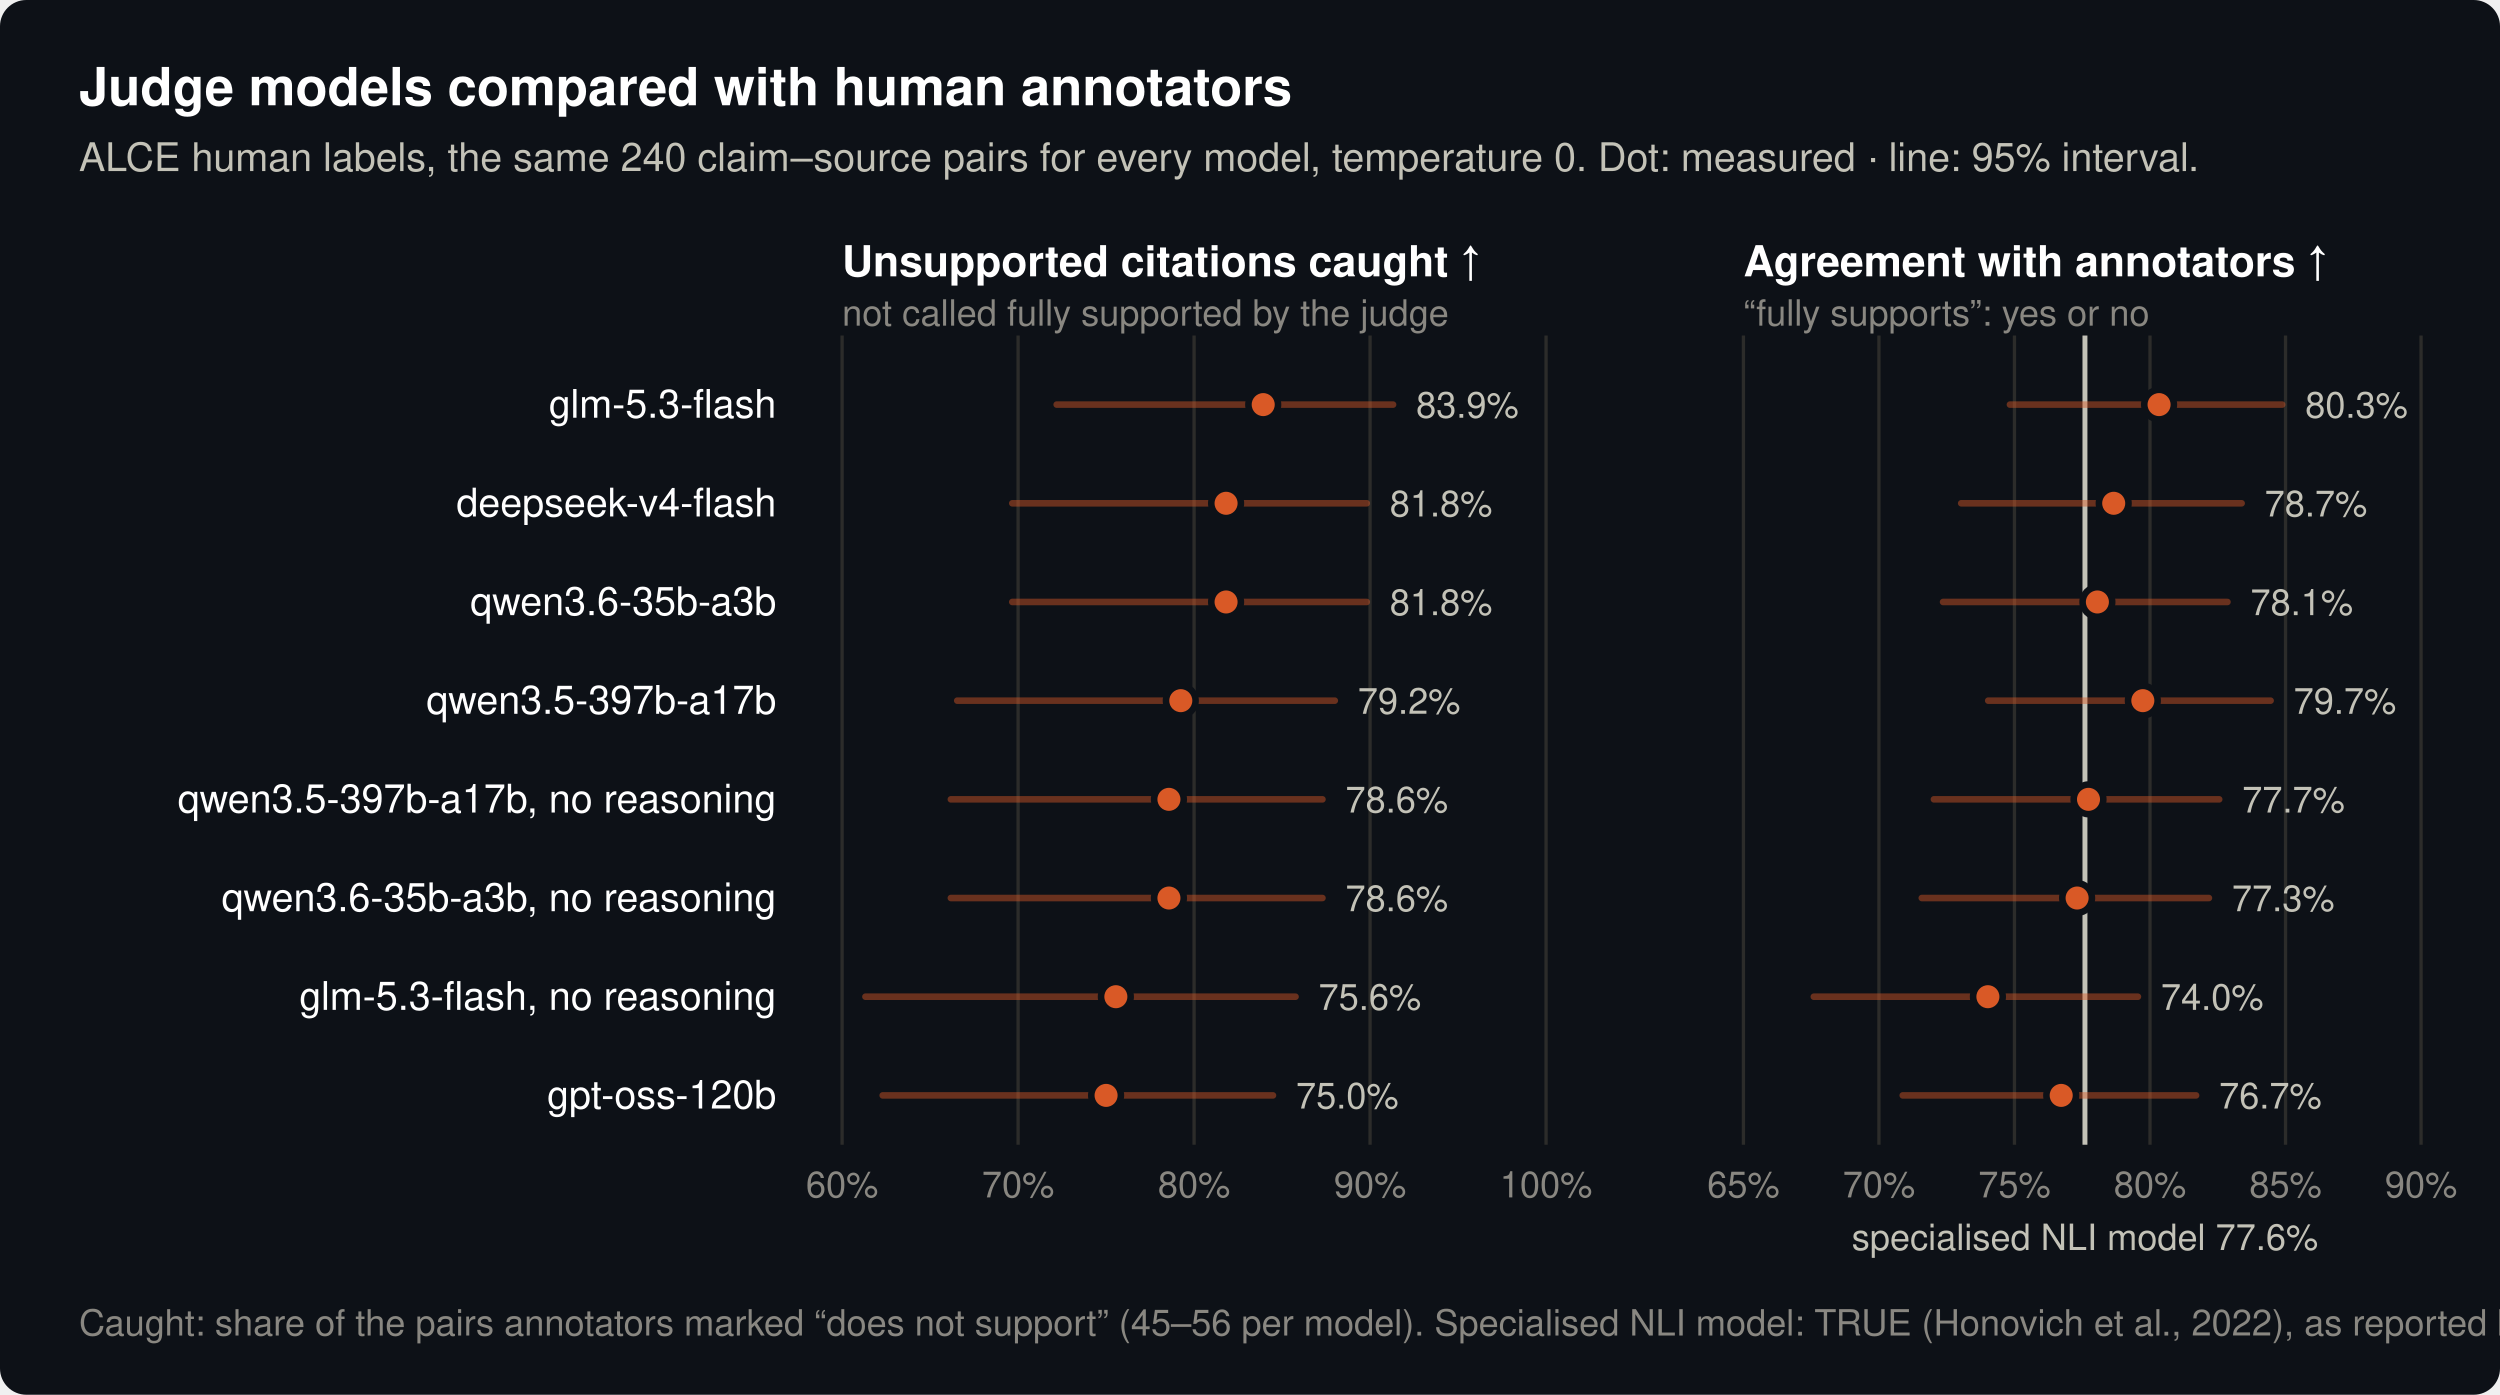
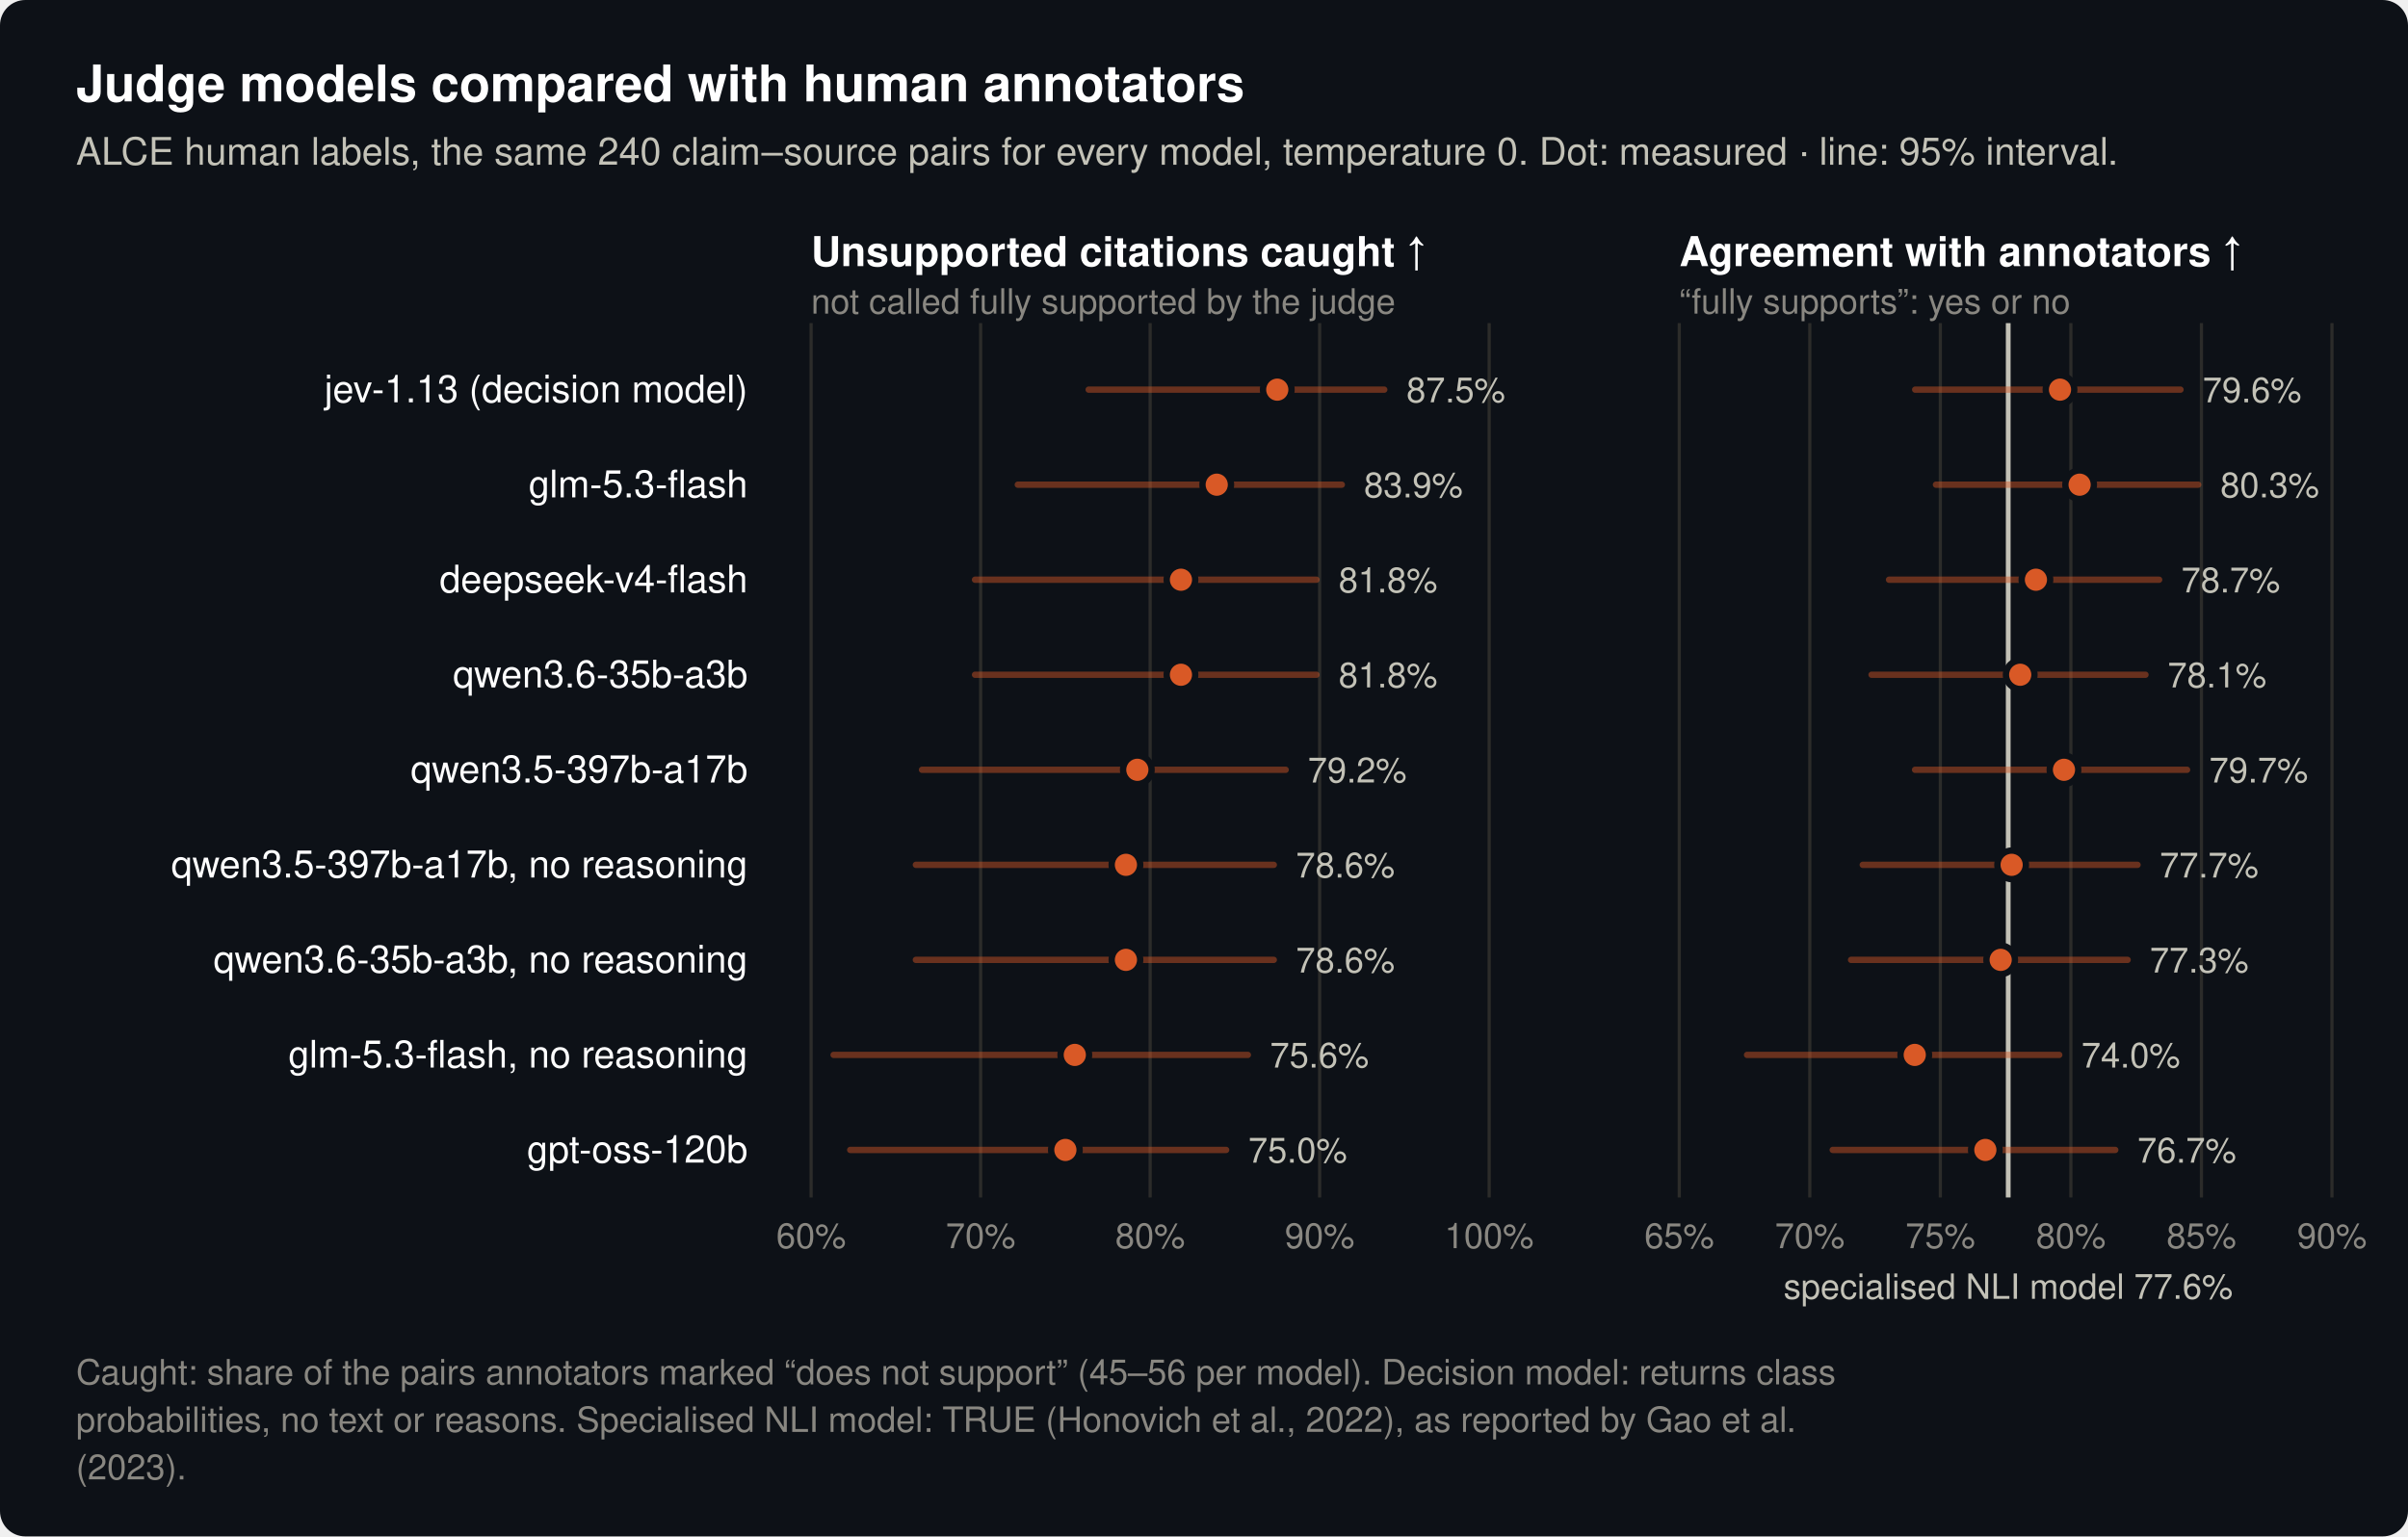
- <svg xmlns="http://www.w3.org/2000/svg" width="760" height="424" viewBox="0 0 760 424" role="img" aria-label="Judge models compared against human annotators" font-family="system-ui, -apple-system, &quot;Segoe UI&quot;, Helvetica, Arial, sans-serif">
-   <rect width="760" height="424" rx="8" fill="#0d1117" />
+ <svg xmlns="http://www.w3.org/2000/svg" width="760" height="485" viewBox="0 0 760 485" role="img" aria-label="Judge models compared against human annotators" font-family="system-ui, -apple-system, &quot;Segoe UI&quot;, Helvetica, Arial, sans-serif">
+   <rect width="760" height="485" rx="8" fill="#0d1117" />
  <text x="24" y="32" font-size="16" font-weight="600" fill="#ffffff" text-anchor="start">Judge models compared with human annotators</text>
  <text x="24" y="52" font-size="12" font-weight="400" fill="#c3c2b7" text-anchor="start">ALCE human labels, the same 240 claim–source pairs for every model, temperature 0. Dot: measured · line: 95% interval.</text>
  <text x="256" y="84" font-size="13" font-weight="600" fill="#ffffff" text-anchor="start">Unsupported citations caught ↑</text>
  <text x="256" y="99" font-size="11" font-weight="400" fill="#898781" text-anchor="start">not called fully supported by the judge</text>
  <text x="530" y="84" font-size="13" font-weight="600" fill="#ffffff" text-anchor="start">Agreement with annotators ↑</text>
  <text x="530" y="99" font-size="11" font-weight="400" fill="#898781" text-anchor="start">“fully supports”: yes or no</text>
-   <line x1="256" y1="102" x2="256" y2="348" stroke="#2c2c2a" stroke-width="1" />
-   <text x="256" y="364" font-size="11" font-weight="400" fill="#898781" text-anchor="middle" font-variant-numeric="tabular-nums">60%</text>
-   <line x1="309.5" y1="102" x2="309.5" y2="348" stroke="#2c2c2a" stroke-width="1" />
-   <text x="309.5" y="364" font-size="11" font-weight="400" fill="#898781" text-anchor="middle" font-variant-numeric="tabular-nums">70%</text>
-   <line x1="363" y1="102" x2="363" y2="348" stroke="#2c2c2a" stroke-width="1" />
-   <text x="363" y="364" font-size="11" font-weight="400" fill="#898781" text-anchor="middle" font-variant-numeric="tabular-nums">80%</text>
-   <line x1="416.5" y1="102" x2="416.5" y2="348" stroke="#2c2c2a" stroke-width="1" />
-   <text x="416.5" y="364" font-size="11" font-weight="400" fill="#898781" text-anchor="middle" font-variant-numeric="tabular-nums">90%</text>
-   <line x1="470" y1="102" x2="470" y2="348" stroke="#2c2c2a" stroke-width="1" />
-   <text x="470" y="364" font-size="11" font-weight="400" fill="#898781" text-anchor="middle" font-variant-numeric="tabular-nums">100%</text>
-   <line x1="530" y1="102" x2="530" y2="348" stroke="#2c2c2a" stroke-width="1" />
-   <text x="530" y="364" font-size="11" font-weight="400" fill="#898781" text-anchor="middle" font-variant-numeric="tabular-nums">65%</text>
-   <line x1="571.2" y1="102" x2="571.2" y2="348" stroke="#2c2c2a" stroke-width="1" />
-   <text x="571.2" y="364" font-size="11" font-weight="400" fill="#898781" text-anchor="middle" font-variant-numeric="tabular-nums">70%</text>
-   <line x1="612.4" y1="102" x2="612.4" y2="348" stroke="#2c2c2a" stroke-width="1" />
-   <text x="612.4" y="364" font-size="11" font-weight="400" fill="#898781" text-anchor="middle" font-variant-numeric="tabular-nums">75%</text>
-   <line x1="653.6" y1="102" x2="653.6" y2="348" stroke="#2c2c2a" stroke-width="1" />
-   <text x="653.6" y="364" font-size="11" font-weight="400" fill="#898781" text-anchor="middle" font-variant-numeric="tabular-nums">80%</text>
-   <line x1="694.8" y1="102" x2="694.8" y2="348" stroke="#2c2c2a" stroke-width="1" />
-   <text x="694.8" y="364" font-size="11" font-weight="400" fill="#898781" text-anchor="middle" font-variant-numeric="tabular-nums">85%</text>
-   <line x1="736" y1="102" x2="736" y2="348" stroke="#2c2c2a" stroke-width="1" />
-   <text x="736" y="364" font-size="11" font-weight="400" fill="#898781" text-anchor="middle" font-variant-numeric="tabular-nums">90%</text>
-   <line x1="633.824" y1="102" x2="633.824" y2="348" stroke="#c3c2b7" stroke-width="1.5" />
-   <text x="633.824" y="380" font-size="11" font-weight="400" fill="#c3c2b7" text-anchor="middle">specialised NLI model 77.6%</text>
-   <text x="236" y="127" font-size="12" font-weight="400" fill="#ffffff" text-anchor="end">glm-5.3-flash</text>
-   <line x1="321.235" y1="123" x2="423.495" y2="123" stroke="#d95926" stroke-opacity="0.45" stroke-width="2" stroke-linecap="round" />
-   <circle cx="384.018" cy="123" r="4.5" fill="#d95926" stroke="#0d1117" stroke-width="2" />
-   <text x="430.495" y="127" font-size="11" font-weight="400" fill="#c3c2b7" text-anchor="start" font-variant-numeric="tabular-nums">83.9%</text>
-   <line x1="611.022" y1="123" x2="693.786" y2="123" stroke="#d95926" stroke-opacity="0.45" stroke-width="2" stroke-linecap="round" />
-   <circle cx="656.358" cy="123" r="4.5" fill="#d95926" stroke="#0d1117" stroke-width="2" />
-   <text x="700.786" y="127" font-size="11" font-weight="400" fill="#c3c2b7" text-anchor="start" font-variant-numeric="tabular-nums">80.3%</text>
-   <text x="236" y="157" font-size="12" font-weight="400" fill="#ffffff" text-anchor="end">deepseek-v4-flash</text>
-   <line x1="307.731" y1="153" x2="415.497" y2="153" stroke="#d95926" stroke-opacity="0.45" stroke-width="2" stroke-linecap="round" />
-   <circle cx="372.727" cy="153" r="4.5" fill="#d95926" stroke="#0d1117" stroke-width="2" />
-   <text x="422.497" y="157" font-size="11" font-weight="400" fill="#c3c2b7" text-anchor="start" font-variant-numeric="tabular-nums">81.8%</text>
-   <line x1="596.207" y1="153" x2="681.456" y2="153" stroke="#d95926" stroke-opacity="0.45" stroke-width="2" stroke-linecap="round" />
-   <circle cx="642.567" cy="153" r="4.5" fill="#d95926" stroke="#0d1117" stroke-width="2" />
-   <text x="688.456" y="157" font-size="11" font-weight="400" fill="#c3c2b7" text-anchor="start" font-variant-numeric="tabular-nums">78.7%</text>
-   <text x="236" y="187" font-size="12" font-weight="400" fill="#ffffff" text-anchor="end">qwen3.6-35b-a3b</text>
+   <line x1="256" y1="102" x2="256" y2="378" stroke="#2c2c2a" stroke-width="1" />
+   <text x="256" y="394" font-size="11" font-weight="400" fill="#898781" text-anchor="middle" font-variant-numeric="tabular-nums">60%</text>
+   <line x1="309.5" y1="102" x2="309.5" y2="378" stroke="#2c2c2a" stroke-width="1" />
+   <text x="309.5" y="394" font-size="11" font-weight="400" fill="#898781" text-anchor="middle" font-variant-numeric="tabular-nums">70%</text>
+   <line x1="363" y1="102" x2="363" y2="378" stroke="#2c2c2a" stroke-width="1" />
+   <text x="363" y="394" font-size="11" font-weight="400" fill="#898781" text-anchor="middle" font-variant-numeric="tabular-nums">80%</text>
+   <line x1="416.5" y1="102" x2="416.5" y2="378" stroke="#2c2c2a" stroke-width="1" />
+   <text x="416.5" y="394" font-size="11" font-weight="400" fill="#898781" text-anchor="middle" font-variant-numeric="tabular-nums">90%</text>
+   <line x1="470" y1="102" x2="470" y2="378" stroke="#2c2c2a" stroke-width="1" />
+   <text x="470" y="394" font-size="11" font-weight="400" fill="#898781" text-anchor="middle" font-variant-numeric="tabular-nums">100%</text>
+   <line x1="530" y1="102" x2="530" y2="378" stroke="#2c2c2a" stroke-width="1" />
+   <text x="530" y="394" font-size="11" font-weight="400" fill="#898781" text-anchor="middle" font-variant-numeric="tabular-nums">65%</text>
+   <line x1="571.2" y1="102" x2="571.2" y2="378" stroke="#2c2c2a" stroke-width="1" />
+   <text x="571.2" y="394" font-size="11" font-weight="400" fill="#898781" text-anchor="middle" font-variant-numeric="tabular-nums">70%</text>
+   <line x1="612.4" y1="102" x2="612.4" y2="378" stroke="#2c2c2a" stroke-width="1" />
+   <text x="612.4" y="394" font-size="11" font-weight="400" fill="#898781" text-anchor="middle" font-variant-numeric="tabular-nums">75%</text>
+   <line x1="653.6" y1="102" x2="653.6" y2="378" stroke="#2c2c2a" stroke-width="1" />
+   <text x="653.6" y="394" font-size="11" font-weight="400" fill="#898781" text-anchor="middle" font-variant-numeric="tabular-nums">80%</text>
+   <line x1="694.8" y1="102" x2="694.8" y2="378" stroke="#2c2c2a" stroke-width="1" />
+   <text x="694.8" y="394" font-size="11" font-weight="400" fill="#898781" text-anchor="middle" font-variant-numeric="tabular-nums">85%</text>
+   <line x1="736" y1="102" x2="736" y2="378" stroke="#2c2c2a" stroke-width="1" />
+   <text x="736" y="394" font-size="11" font-weight="400" fill="#898781" text-anchor="middle" font-variant-numeric="tabular-nums">90%</text>
+   <line x1="633.824" y1="102" x2="633.824" y2="378" stroke="#c3c2b7" stroke-width="1.5" />
+   <text x="633.824" y="410" font-size="11" font-weight="400" fill="#c3c2b7" text-anchor="middle">specialised NLI model 77.6%</text>
+   <text x="236" y="127" font-size="12" font-weight="400" fill="#ffffff" text-anchor="end">jev-1.13 (decision model)</text>
+   <line x1="343.602" y1="123" x2="436.889" y2="123" stroke="#d95926" stroke-opacity="0.45" stroke-width="2" stroke-linecap="round" />
+   <circle cx="403.125" cy="123" r="4.5" fill="#d95926" stroke="#0d1117" stroke-width="2" />
+   <text x="443.889" y="127" font-size="11" font-weight="400" fill="#c3c2b7" text-anchor="start" font-variant-numeric="tabular-nums">87.5%</text>
+   <line x1="604.46" y1="123" x2="688.193" y2="123" stroke="#d95926" stroke-opacity="0.45" stroke-width="2" stroke-linecap="round" />
+   <circle cx="650.167" cy="123" r="4.5" fill="#d95926" stroke="#0d1117" stroke-width="2" />
+   <text x="695.193" y="127" font-size="11" font-weight="400" fill="#c3c2b7" text-anchor="start" font-variant-numeric="tabular-nums">79.6%</text>
+   <text x="236" y="157" font-size="12" font-weight="400" fill="#ffffff" text-anchor="end">glm-5.3-flash</text>
+   <line x1="321.235" y1="153" x2="423.495" y2="153" stroke="#d95926" stroke-opacity="0.45" stroke-width="2" stroke-linecap="round" />
+   <circle cx="384.018" cy="153" r="4.5" fill="#d95926" stroke="#0d1117" stroke-width="2" />
+   <text x="430.495" y="157" font-size="11" font-weight="400" fill="#c3c2b7" text-anchor="start" font-variant-numeric="tabular-nums">83.9%</text>
+   <line x1="611.022" y1="153" x2="693.786" y2="153" stroke="#d95926" stroke-opacity="0.45" stroke-width="2" stroke-linecap="round" />
+   <circle cx="656.358" cy="153" r="4.5" fill="#d95926" stroke="#0d1117" stroke-width="2" />
+   <text x="700.786" y="157" font-size="11" font-weight="400" fill="#c3c2b7" text-anchor="start" font-variant-numeric="tabular-nums">80.3%</text>
+   <text x="236" y="187" font-size="12" font-weight="400" fill="#ffffff" text-anchor="end">deepseek-v4-flash</text>
  <line x1="307.731" y1="183" x2="415.497" y2="183" stroke="#d95926" stroke-opacity="0.45" stroke-width="2" stroke-linecap="round" />
  <circle cx="372.727" cy="183" r="4.5" fill="#d95926" stroke="#0d1117" stroke-width="2" />
  <text x="422.497" y="187" font-size="11" font-weight="400" fill="#c3c2b7" text-anchor="start" font-variant-numeric="tabular-nums">81.8%</text>
-   <line x1="590.693" y1="183" x2="677.145" y2="183" stroke="#d95926" stroke-opacity="0.45" stroke-width="2" stroke-linecap="round" />
-   <circle cx="637.607" cy="183" r="4.5" fill="#d95926" stroke="#0d1117" stroke-width="2" />
-   <text x="684.145" y="187" font-size="11" font-weight="400" fill="#c3c2b7" text-anchor="start" font-variant-numeric="tabular-nums">78.1%</text>
-   <text x="236" y="217" font-size="12" font-weight="400" fill="#ffffff" text-anchor="end">qwen3.5-397b-a17b</text>
-   <line x1="291" y1="213" x2="405.776" y2="213" stroke="#d95926" stroke-opacity="0.45" stroke-width="2" stroke-linecap="round" />
-   <circle cx="358.962" cy="213" r="4.5" fill="#d95926" stroke="#0d1117" stroke-width="2" />
-   <text x="412.776" y="217" font-size="11" font-weight="400" fill="#c3c2b7" text-anchor="start" font-variant-numeric="tabular-nums">79.2%</text>
-   <line x1="604.422" y1="213" x2="690.267" y2="213" stroke="#d95926" stroke-opacity="0.45" stroke-width="2" stroke-linecap="round" />
-   <circle cx="651.422" cy="213" r="4.5" fill="#d95926" stroke="#0d1117" stroke-width="2" />
-   <text x="697.267" y="217" font-size="11" font-weight="400" fill="#c3c2b7" text-anchor="start" font-variant-numeric="tabular-nums">79.7%</text>
-   <text x="236" y="247" font-size="12" font-weight="400" fill="#ffffff" text-anchor="end">qwen3.5-397b-a17b, no reasoning</text>
-   <line x1="289.065" y1="243" x2="402.024" y2="243" stroke="#d95926" stroke-opacity="0.45" stroke-width="2" stroke-linecap="round" />
-   <circle cx="355.357" cy="243" r="4.5" fill="#d95926" stroke="#0d1117" stroke-width="2" />
-   <text x="409.024" y="247" font-size="11" font-weight="400" fill="#c3c2b7" text-anchor="start" font-variant-numeric="tabular-nums">78.6%</text>
-   <line x1="587.914" y1="243" x2="674.635" y2="243" stroke="#d95926" stroke-opacity="0.45" stroke-width="2" stroke-linecap="round" />
-   <circle cx="634.904" cy="243" r="4.5" fill="#d95926" stroke="#0d1117" stroke-width="2" />
-   <text x="681.635" y="247" font-size="11" font-weight="400" fill="#c3c2b7" text-anchor="start" font-variant-numeric="tabular-nums">77.7%</text>
-   <text x="236" y="277" font-size="12" font-weight="400" fill="#ffffff" text-anchor="end">qwen3.6-35b-a3b, no reasoning</text>
+   <line x1="596.207" y1="183" x2="681.456" y2="183" stroke="#d95926" stroke-opacity="0.45" stroke-width="2" stroke-linecap="round" />
+   <circle cx="642.567" cy="183" r="4.5" fill="#d95926" stroke="#0d1117" stroke-width="2" />
+   <text x="688.456" y="187" font-size="11" font-weight="400" fill="#c3c2b7" text-anchor="start" font-variant-numeric="tabular-nums">78.7%</text>
+   <text x="236" y="217" font-size="12" font-weight="400" fill="#ffffff" text-anchor="end">qwen3.6-35b-a3b</text>
+   <line x1="307.731" y1="213" x2="415.497" y2="213" stroke="#d95926" stroke-opacity="0.45" stroke-width="2" stroke-linecap="round" />
+   <circle cx="372.727" cy="213" r="4.5" fill="#d95926" stroke="#0d1117" stroke-width="2" />
+   <text x="422.497" y="217" font-size="11" font-weight="400" fill="#c3c2b7" text-anchor="start" font-variant-numeric="tabular-nums">81.8%</text>
+   <line x1="590.693" y1="213" x2="677.145" y2="213" stroke="#d95926" stroke-opacity="0.45" stroke-width="2" stroke-linecap="round" />
+   <circle cx="637.607" cy="213" r="4.5" fill="#d95926" stroke="#0d1117" stroke-width="2" />
+   <text x="684.145" y="217" font-size="11" font-weight="400" fill="#c3c2b7" text-anchor="start" font-variant-numeric="tabular-nums">78.1%</text>
+   <text x="236" y="247" font-size="12" font-weight="400" fill="#ffffff" text-anchor="end">qwen3.5-397b-a17b</text>
+   <line x1="291" y1="243" x2="405.776" y2="243" stroke="#d95926" stroke-opacity="0.45" stroke-width="2" stroke-linecap="round" />
+   <circle cx="358.962" cy="243" r="4.5" fill="#d95926" stroke="#0d1117" stroke-width="2" />
+   <text x="412.776" y="247" font-size="11" font-weight="400" fill="#c3c2b7" text-anchor="start" font-variant-numeric="tabular-nums">79.2%</text>
+   <line x1="604.422" y1="243" x2="690.267" y2="243" stroke="#d95926" stroke-opacity="0.45" stroke-width="2" stroke-linecap="round" />
+   <circle cx="651.422" cy="243" r="4.5" fill="#d95926" stroke="#0d1117" stroke-width="2" />
+   <text x="697.267" y="247" font-size="11" font-weight="400" fill="#c3c2b7" text-anchor="start" font-variant-numeric="tabular-nums">79.7%</text>
+   <text x="236" y="277" font-size="12" font-weight="400" fill="#ffffff" text-anchor="end">qwen3.5-397b-a17b, no reasoning</text>
  <line x1="289.065" y1="273" x2="402.024" y2="273" stroke="#d95926" stroke-opacity="0.45" stroke-width="2" stroke-linecap="round" />
  <circle cx="355.357" cy="273" r="4.5" fill="#d95926" stroke="#0d1117" stroke-width="2" />
  <text x="409.024" y="277" font-size="11" font-weight="400" fill="#c3c2b7" text-anchor="start" font-variant-numeric="tabular-nums">78.6%</text>
-   <line x1="584.225" y1="273" x2="671.51" y2="273" stroke="#d95926" stroke-opacity="0.45" stroke-width="2" stroke-linecap="round" />
-   <circle cx="631.442" cy="273" r="4.5" fill="#d95926" stroke="#0d1117" stroke-width="2" />
-   <text x="678.51" y="277" font-size="11" font-weight="400" fill="#c3c2b7" text-anchor="start" font-variant-numeric="tabular-nums">77.3%</text>
-   <text x="236" y="307" font-size="12" font-weight="400" fill="#ffffff" text-anchor="end">glm-5.3-flash, no reasoning</text>
-   <line x1="263.096" y1="303" x2="393.841" y2="303" stroke="#d95926" stroke-opacity="0.45" stroke-width="2" stroke-linecap="round" />
-   <circle cx="339.222" cy="303" r="4.5" fill="#d95926" stroke="#0d1117" stroke-width="2" />
-   <text x="400.841" y="307" font-size="11" font-weight="400" fill="#c3c2b7" text-anchor="start" font-variant-numeric="tabular-nums">75.6%</text>
-   <line x1="551.401" y1="303" x2="649.926" y2="303" stroke="#d95926" stroke-opacity="0.45" stroke-width="2" stroke-linecap="round" />
-   <circle cx="604.322" cy="303" r="4.5" fill="#d95926" stroke="#0d1117" stroke-width="2" />
-   <text x="656.926" y="307" font-size="11" font-weight="400" fill="#c3c2b7" text-anchor="start" font-variant-numeric="tabular-nums">74.0%</text>
-   <text x="236" y="337" font-size="12" font-weight="400" fill="#ffffff" text-anchor="end">gpt-oss-120b</text>
-   <line x1="268.343" y1="333" x2="386.985" y2="333" stroke="#d95926" stroke-opacity="0.45" stroke-width="2" stroke-linecap="round" />
-   <circle cx="336.25" cy="333" r="4.5" fill="#d95926" stroke="#0d1117" stroke-width="2" />
-   <text x="393.985" y="337" font-size="11" font-weight="400" fill="#c3c2b7" text-anchor="start" font-variant-numeric="tabular-nums">75.0%</text>
-   <line x1="578.434" y1="333" x2="667.606" y2="333" stroke="#d95926" stroke-opacity="0.45" stroke-width="2" stroke-linecap="round" />
-   <circle cx="626.607" cy="333" r="4.5" fill="#d95926" stroke="#0d1117" stroke-width="2" />
-   <text x="674.606" y="337" font-size="11" font-weight="400" fill="#c3c2b7" text-anchor="start" font-variant-numeric="tabular-nums">76.7%</text>
-   <text x="24" y="406" font-size="11" font-weight="400" fill="#898781" text-anchor="start">Caught: share of the pairs annotators marked “does not support” (45–56 per model). Specialised NLI model: TRUE (Honovich et al., 2022), as reported by Gao et al. (2023).</text>
+   <line x1="587.914" y1="273" x2="674.635" y2="273" stroke="#d95926" stroke-opacity="0.45" stroke-width="2" stroke-linecap="round" />
+   <circle cx="634.904" cy="273" r="4.5" fill="#d95926" stroke="#0d1117" stroke-width="2" />
+   <text x="681.635" y="277" font-size="11" font-weight="400" fill="#c3c2b7" text-anchor="start" font-variant-numeric="tabular-nums">77.7%</text>
+   <text x="236" y="307" font-size="12" font-weight="400" fill="#ffffff" text-anchor="end">qwen3.6-35b-a3b, no reasoning</text>
+   <line x1="289.065" y1="303" x2="402.024" y2="303" stroke="#d95926" stroke-opacity="0.45" stroke-width="2" stroke-linecap="round" />
+   <circle cx="355.357" cy="303" r="4.5" fill="#d95926" stroke="#0d1117" stroke-width="2" />
+   <text x="409.024" y="307" font-size="11" font-weight="400" fill="#c3c2b7" text-anchor="start" font-variant-numeric="tabular-nums">78.6%</text>
+   <line x1="584.225" y1="303" x2="671.51" y2="303" stroke="#d95926" stroke-opacity="0.45" stroke-width="2" stroke-linecap="round" />
+   <circle cx="631.442" cy="303" r="4.5" fill="#d95926" stroke="#0d1117" stroke-width="2" />
+   <text x="678.51" y="307" font-size="11" font-weight="400" fill="#c3c2b7" text-anchor="start" font-variant-numeric="tabular-nums">77.3%</text>
+   <text x="236" y="337" font-size="12" font-weight="400" fill="#ffffff" text-anchor="end">glm-5.3-flash, no reasoning</text>
+   <line x1="263.096" y1="333" x2="393.841" y2="333" stroke="#d95926" stroke-opacity="0.45" stroke-width="2" stroke-linecap="round" />
+   <circle cx="339.222" cy="333" r="4.5" fill="#d95926" stroke="#0d1117" stroke-width="2" />
+   <text x="400.841" y="337" font-size="11" font-weight="400" fill="#c3c2b7" text-anchor="start" font-variant-numeric="tabular-nums">75.6%</text>
+   <line x1="551.401" y1="333" x2="649.926" y2="333" stroke="#d95926" stroke-opacity="0.45" stroke-width="2" stroke-linecap="round" />
+   <circle cx="604.322" cy="333" r="4.5" fill="#d95926" stroke="#0d1117" stroke-width="2" />
+   <text x="656.926" y="337" font-size="11" font-weight="400" fill="#c3c2b7" text-anchor="start" font-variant-numeric="tabular-nums">74.0%</text>
+   <text x="236" y="367" font-size="12" font-weight="400" fill="#ffffff" text-anchor="end">gpt-oss-120b</text>
+   <line x1="268.343" y1="363" x2="386.985" y2="363" stroke="#d95926" stroke-opacity="0.45" stroke-width="2" stroke-linecap="round" />
+   <circle cx="336.25" cy="363" r="4.5" fill="#d95926" stroke="#0d1117" stroke-width="2" />
+   <text x="393.985" y="367" font-size="11" font-weight="400" fill="#c3c2b7" text-anchor="start" font-variant-numeric="tabular-nums">75.0%</text>
+   <line x1="578.434" y1="363" x2="667.606" y2="363" stroke="#d95926" stroke-opacity="0.45" stroke-width="2" stroke-linecap="round" />
+   <circle cx="626.607" cy="363" r="4.5" fill="#d95926" stroke="#0d1117" stroke-width="2" />
+   <text x="674.606" y="367" font-size="11" font-weight="400" fill="#c3c2b7" text-anchor="start" font-variant-numeric="tabular-nums">76.7%</text>
+   <text x="24" y="437" font-size="11" font-weight="400" fill="#898781" text-anchor="start">Caught: share of the pairs annotators marked “does not support” (45–56 per model). Decision model: returns class</text>
+   <text x="24" y="452" font-size="11" font-weight="400" fill="#898781" text-anchor="start">probabilities, no text or reasons. Specialised NLI model: TRUE (Honovich et al., 2022), as reported by Gao et al.</text>
+   <text x="24" y="467" font-size="11" font-weight="400" fill="#898781" text-anchor="start">(2023).</text>
</svg>
